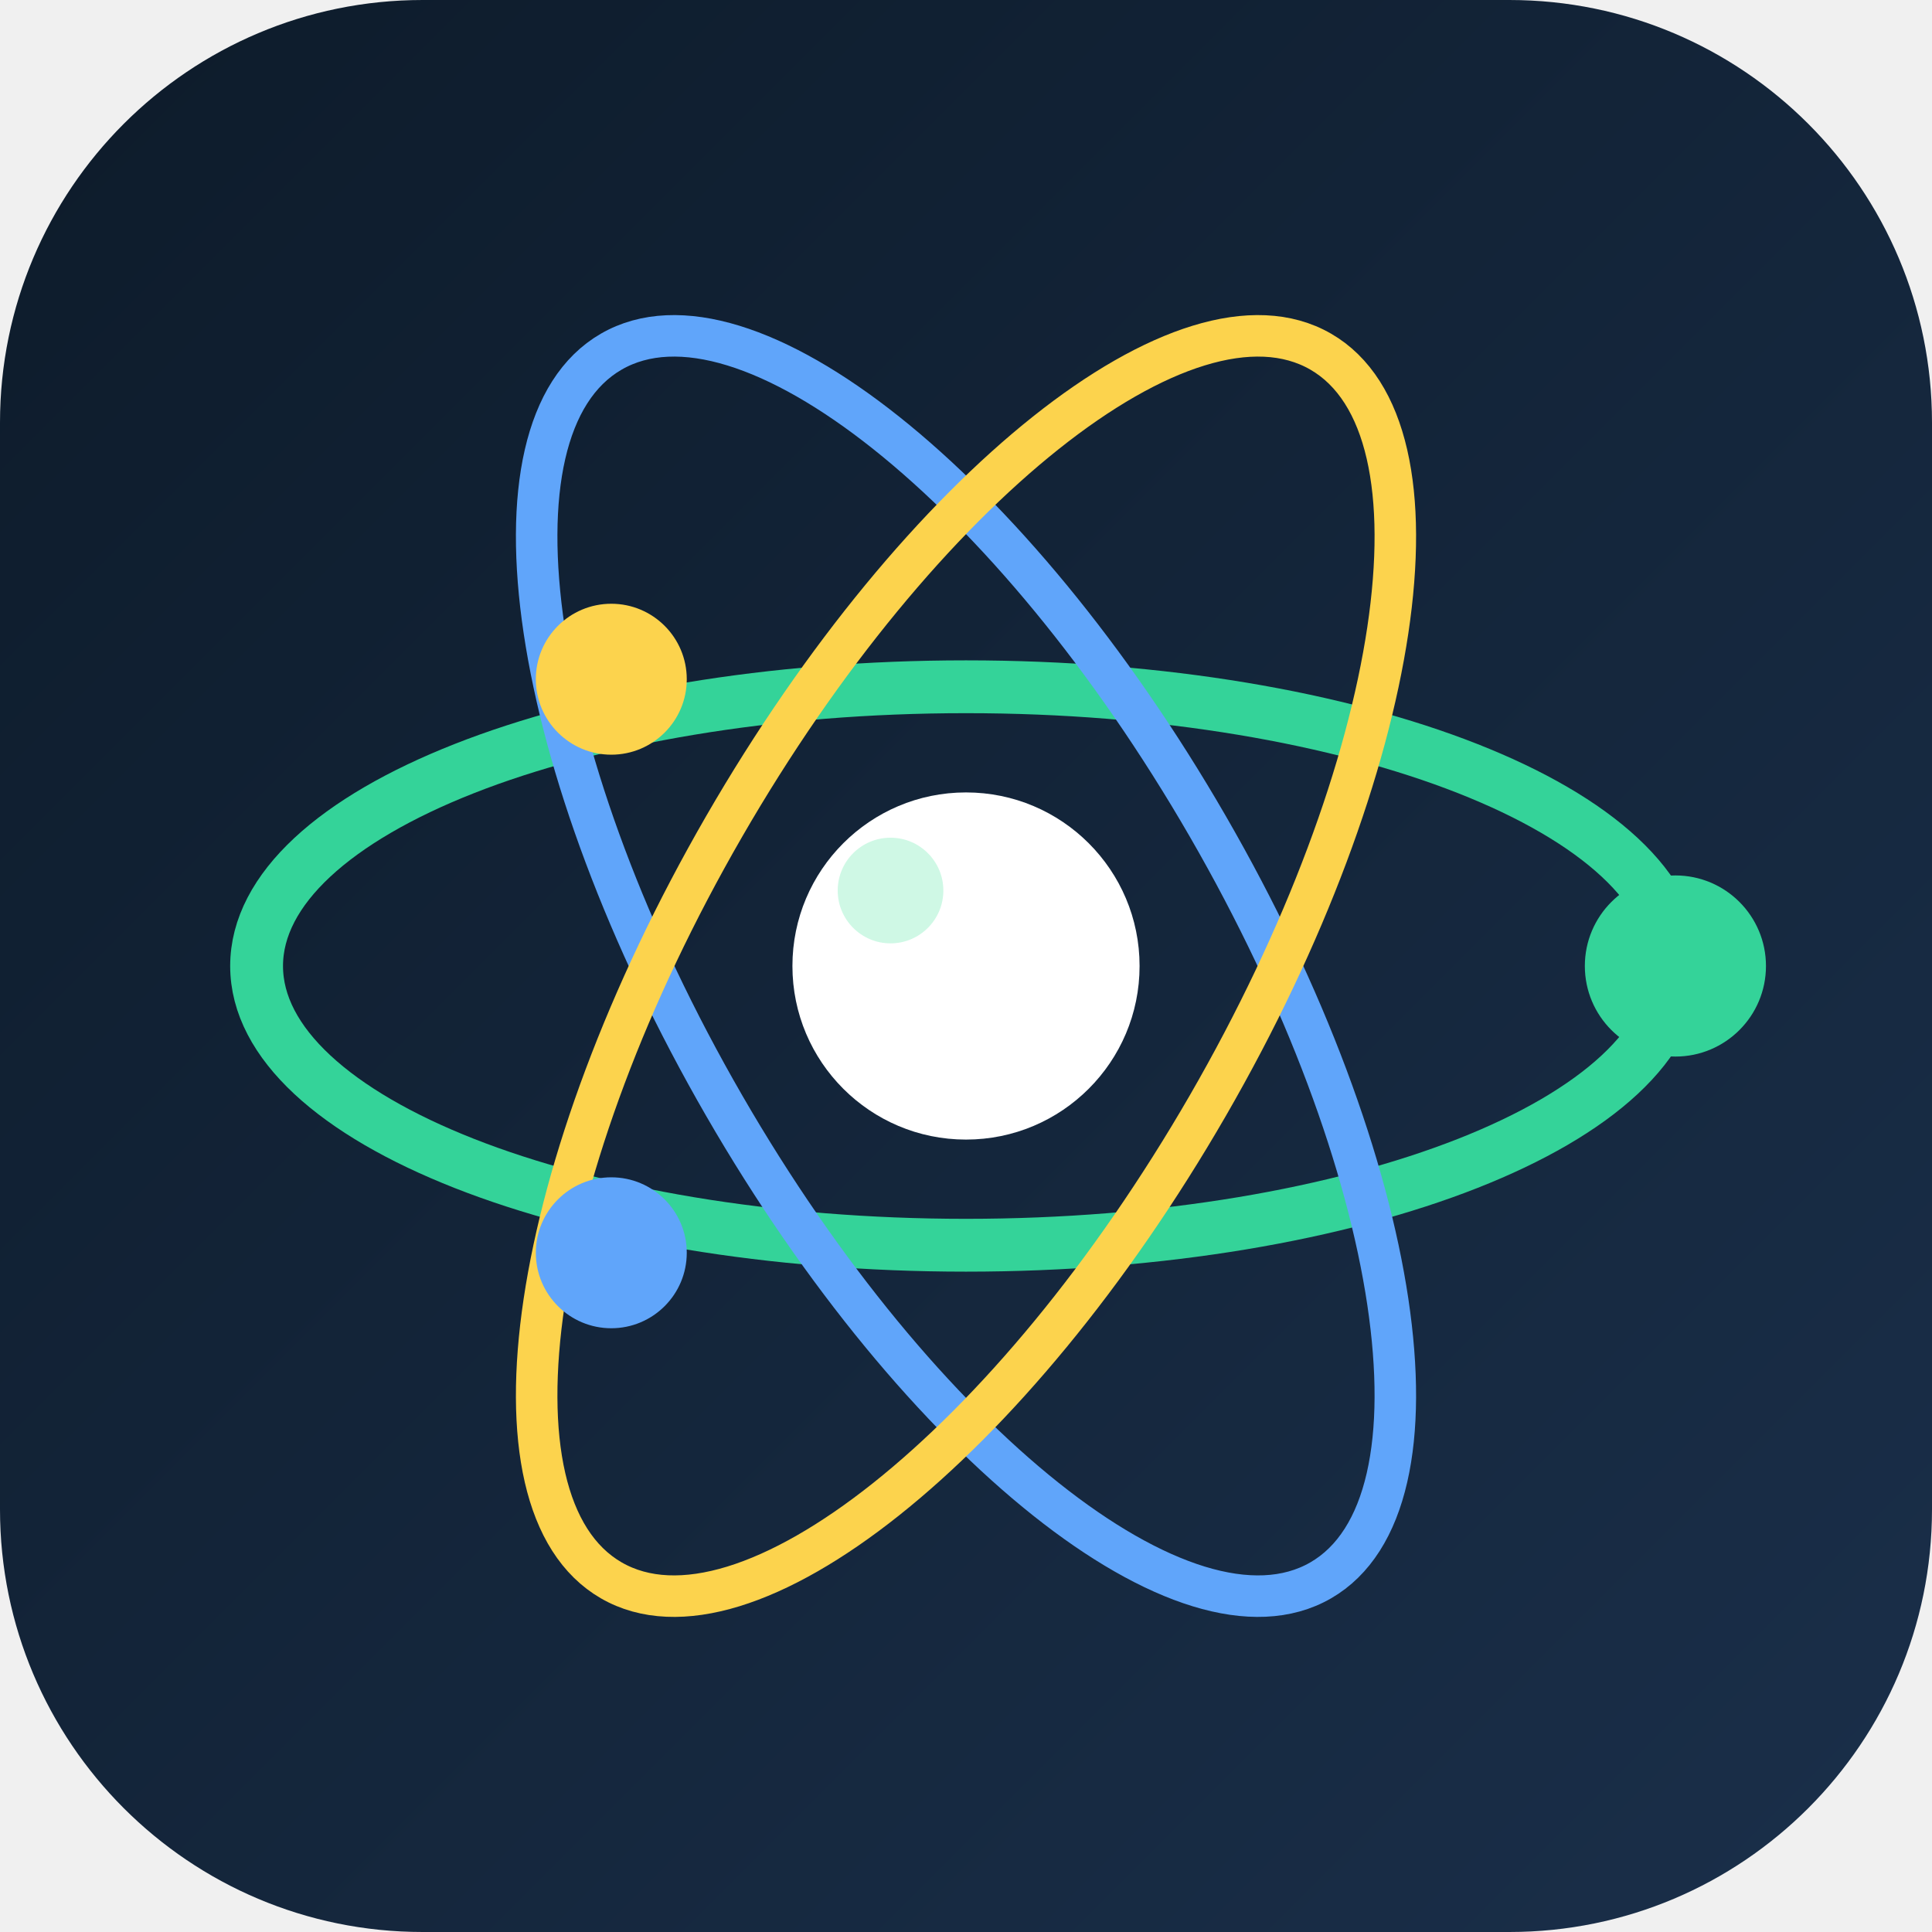
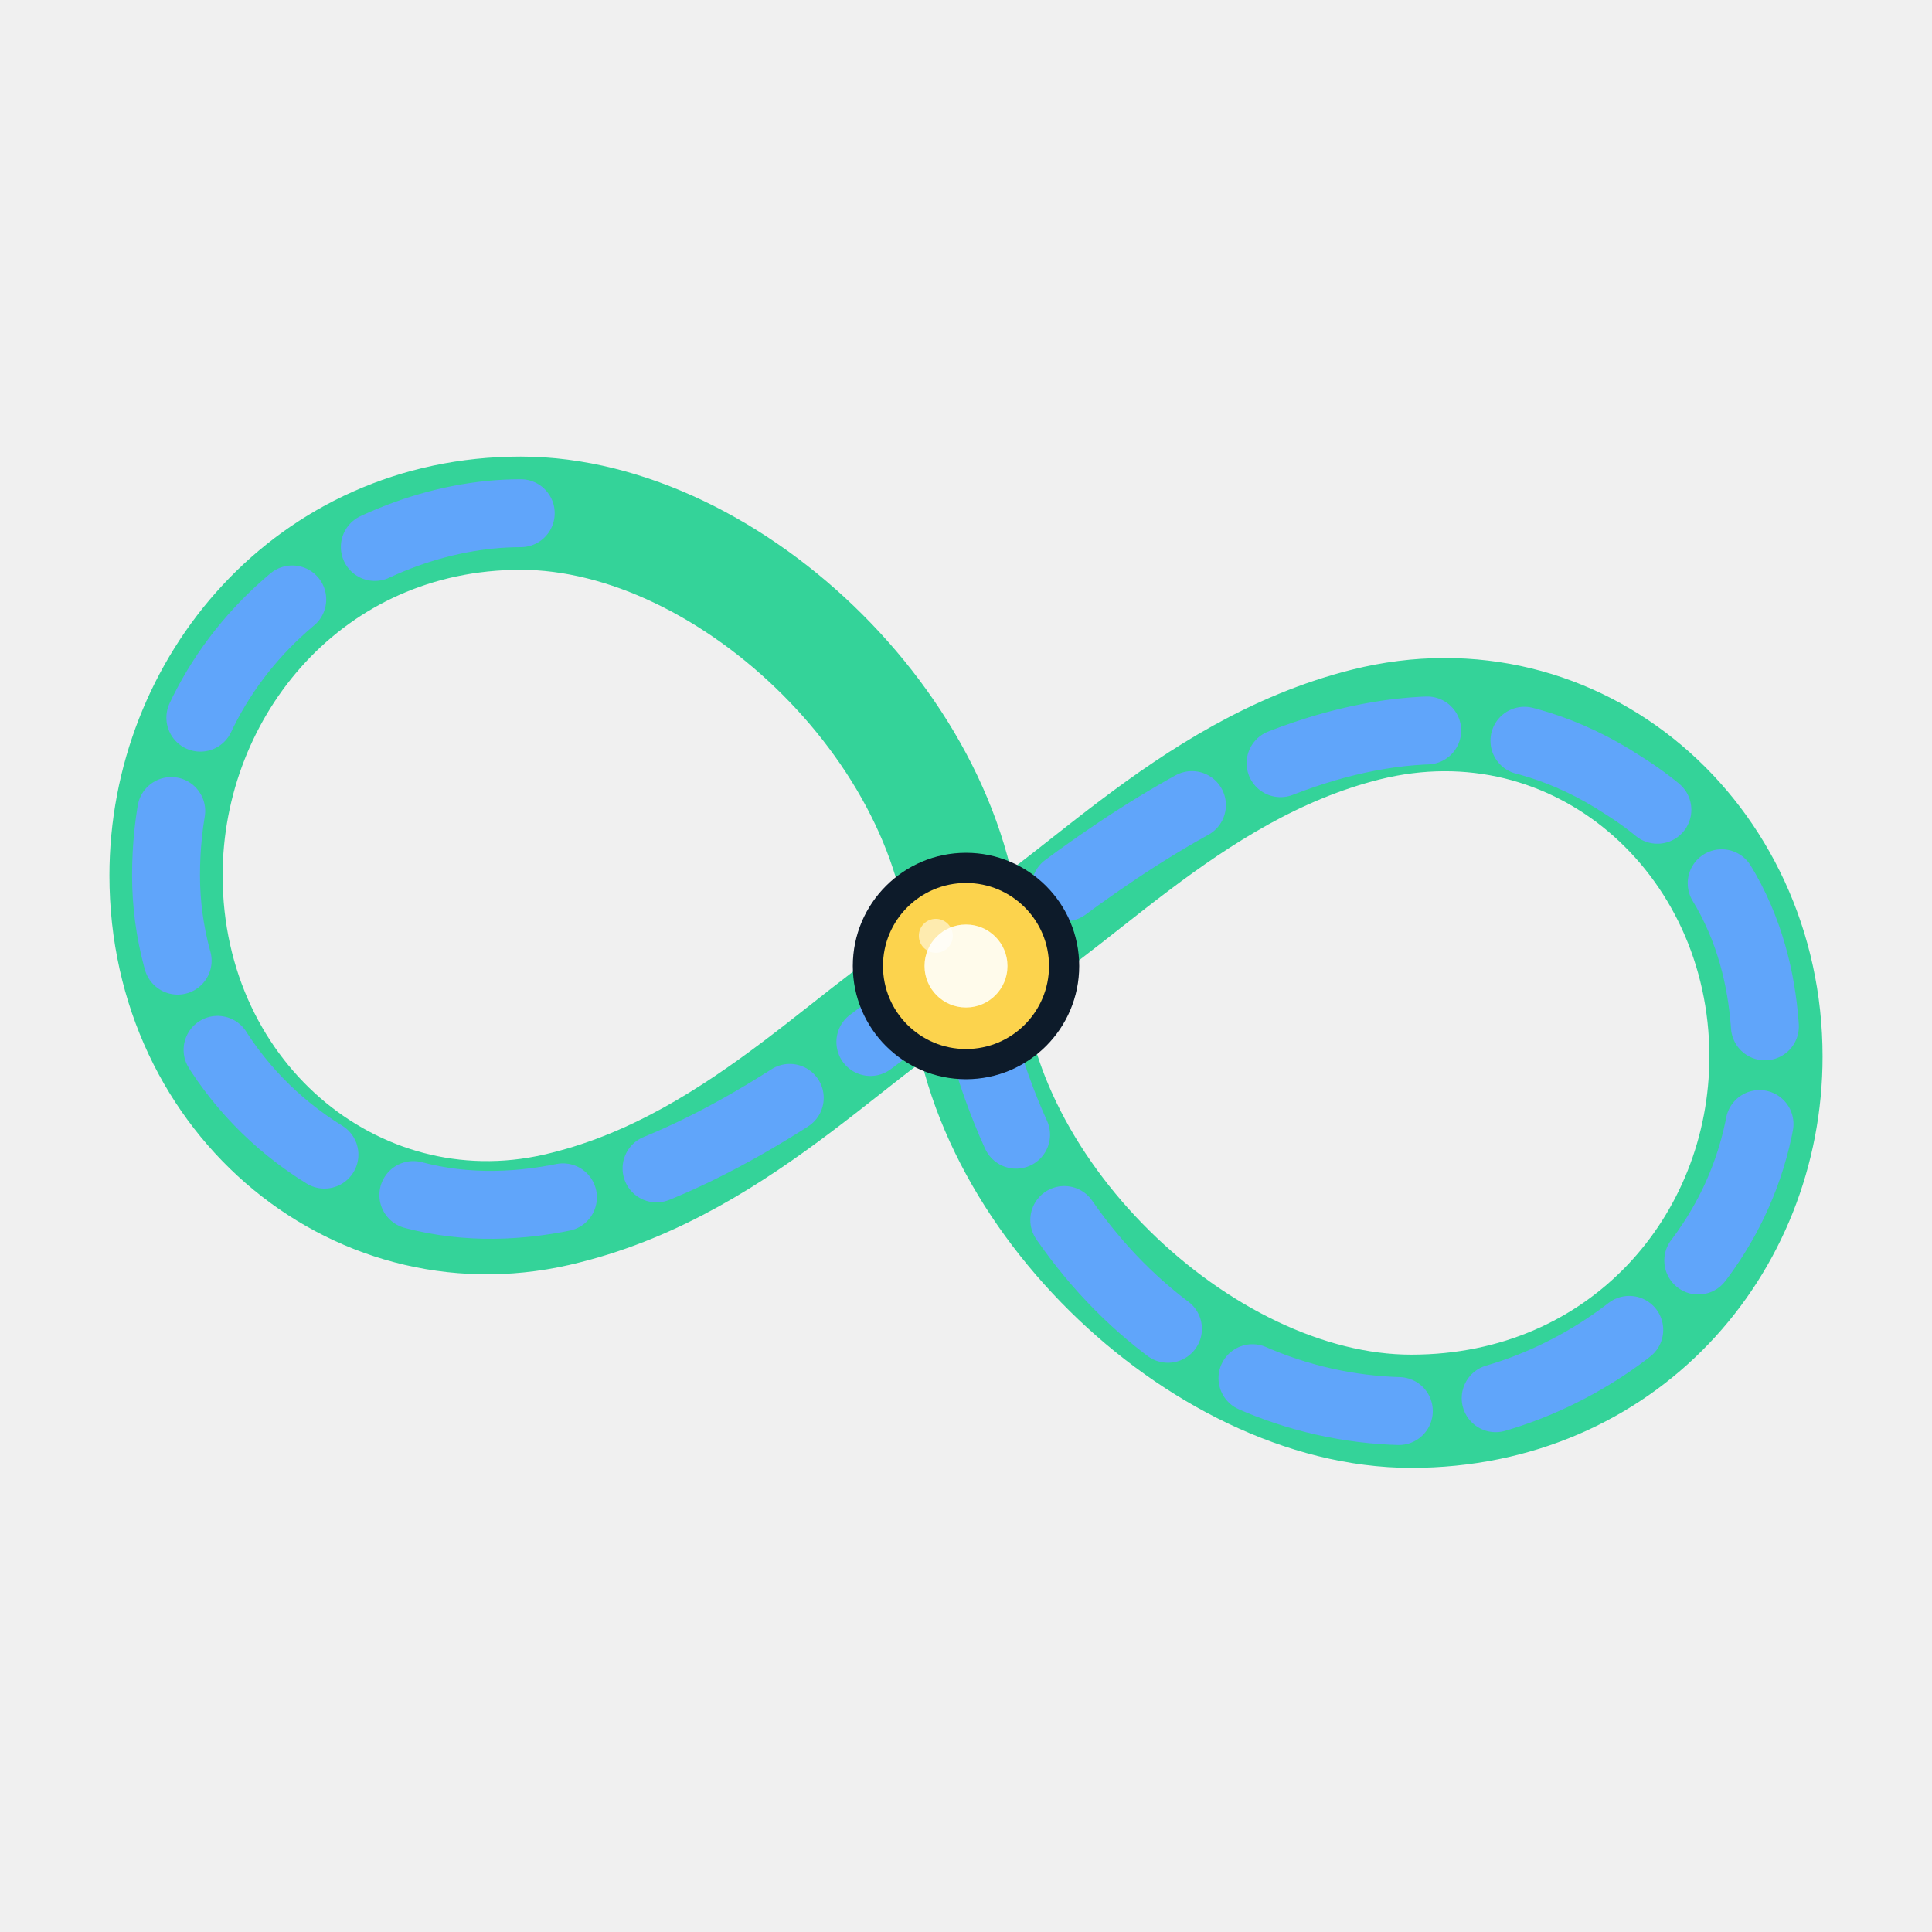
<svg xmlns="http://www.w3.org/2000/svg" viewBox="0 0 512 512" width="512" height="512">
-   <defs>
-     <linearGradient id="bg" x1="0%" y1="0%" x2="100%" y2="100%">
-       <stop offset="0%" stop-color="#0d1b2a" />
-       <stop offset="100%" stop-color="#1a2f4a" />
-     </linearGradient>
-   </defs>
-   <rect width="512" height="512" rx="112" fill="url(#bg)" />
-   <circle cx="256" cy="256" r="46" fill="#ffffff" />
-   <circle cx="236" cy="236" r="14" fill="#A7F3D0" opacity="0.55" />
-   <ellipse cx="256" cy="256" rx="188" ry="74" fill="none" stroke="#34D399" stroke-width="14" stroke-linecap="round" transform="rotate(0 256 256)" />
-   <ellipse cx="256" cy="256" rx="188" ry="74" fill="none" stroke="#60A5FA" stroke-width="11" stroke-linecap="round" transform="rotate(60 256 256)" />
-   <ellipse cx="256" cy="256" rx="188" ry="74" fill="none" stroke="#FCD34D" stroke-width="11" stroke-linecap="round" transform="rotate(120 256 256)" />
-   <circle cx="444" cy="256" r="24" fill="#34D399" />
-   <circle cx="162" cy="332" r="20" fill="#60A5FA" />
-   <circle cx="162" cy="180" r="20" fill="#FCD34D" />
+   <path d="M 256,256     C 256,196 194,136 138,136     C 82,136  44,182  44,232     C 44,292  96,334  150,320     C 198,308 230,268 256,256     C 282,244 314,204 362,192     C 418,178 468,222 468,280     C 468,330 430,374 374,374     C 318,374 256,314 256,256 Z" fill="none" stroke="#34D399" stroke-width="30" stroke-linecap="round" stroke-linejoin="round" />
+   <path d="M 138,136     C 96,136  44,170  44,232     C 44,262  60,290  86,306     C 140,342 206,298 256,256     C 306,214 372,170 430,208     C 462,228 468,258 468,280     C 468,342 410,374 374,374     C 318,374 268,330 256,256" fill="none" stroke="#60A5FA" stroke-width="18" stroke-linecap="round" stroke-linejoin="round" stroke-dasharray="40,26" />
+   <circle cx="256" cy="256" r="30" fill="#0d1b2a" />
+   <circle cx="256" cy="256" r="22" fill="#FCD34D" />
+   <circle cx="256" cy="256" r="11" fill="#FFFBEB" />
+   <circle cx="248" cy="248" r="4.5" fill="white" opacity="0.55" />
</svg>
